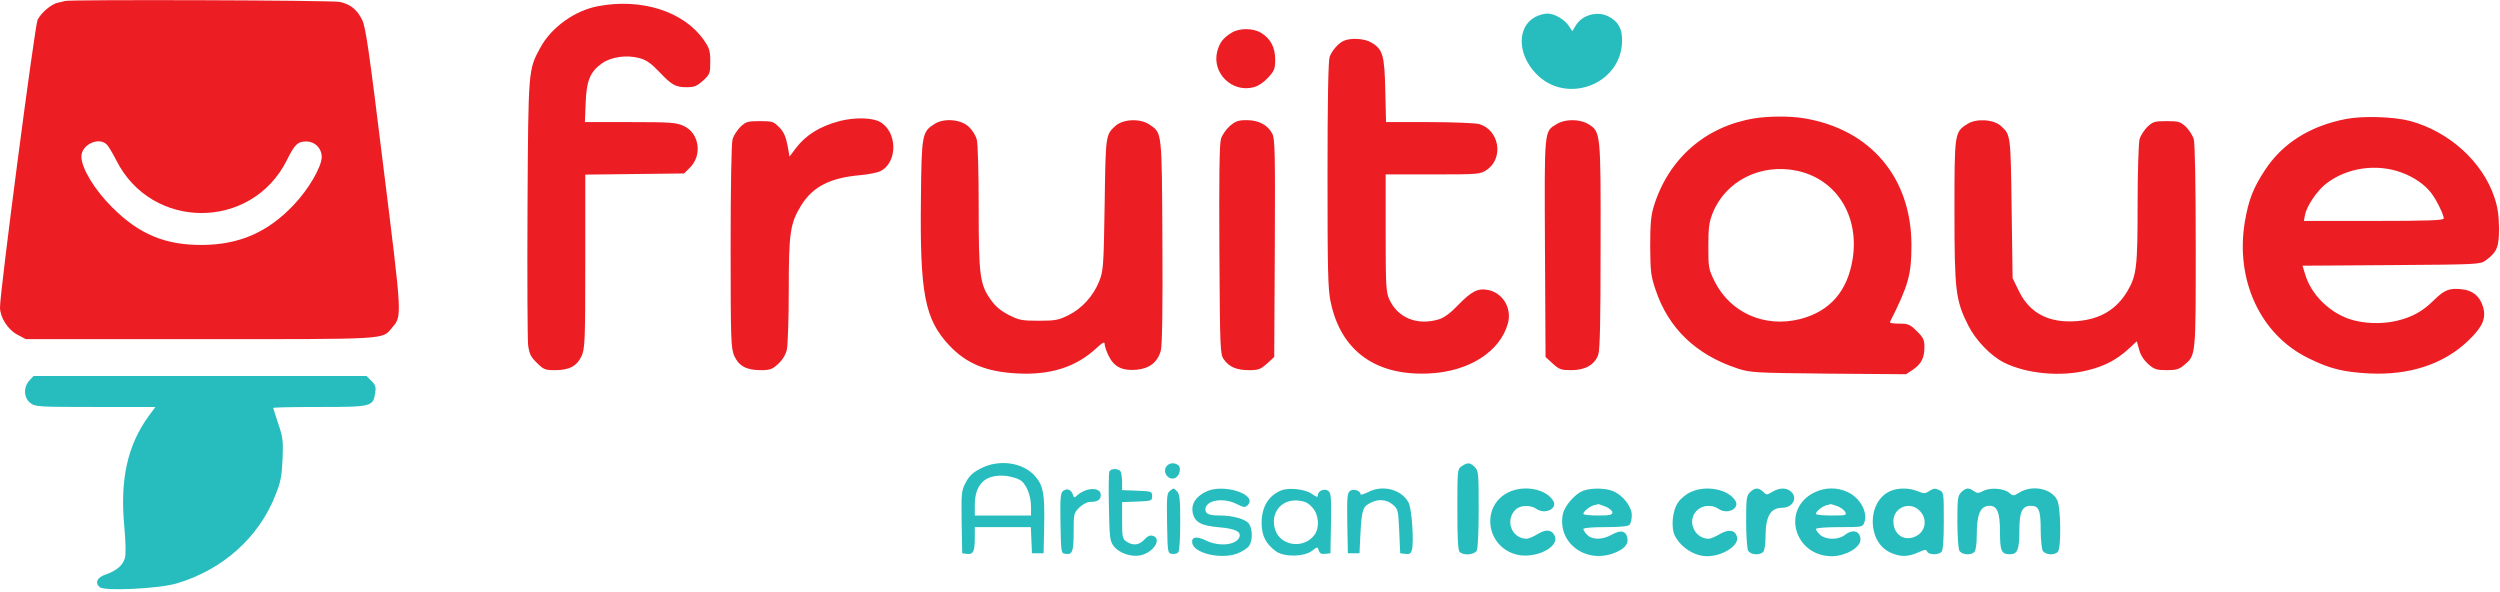
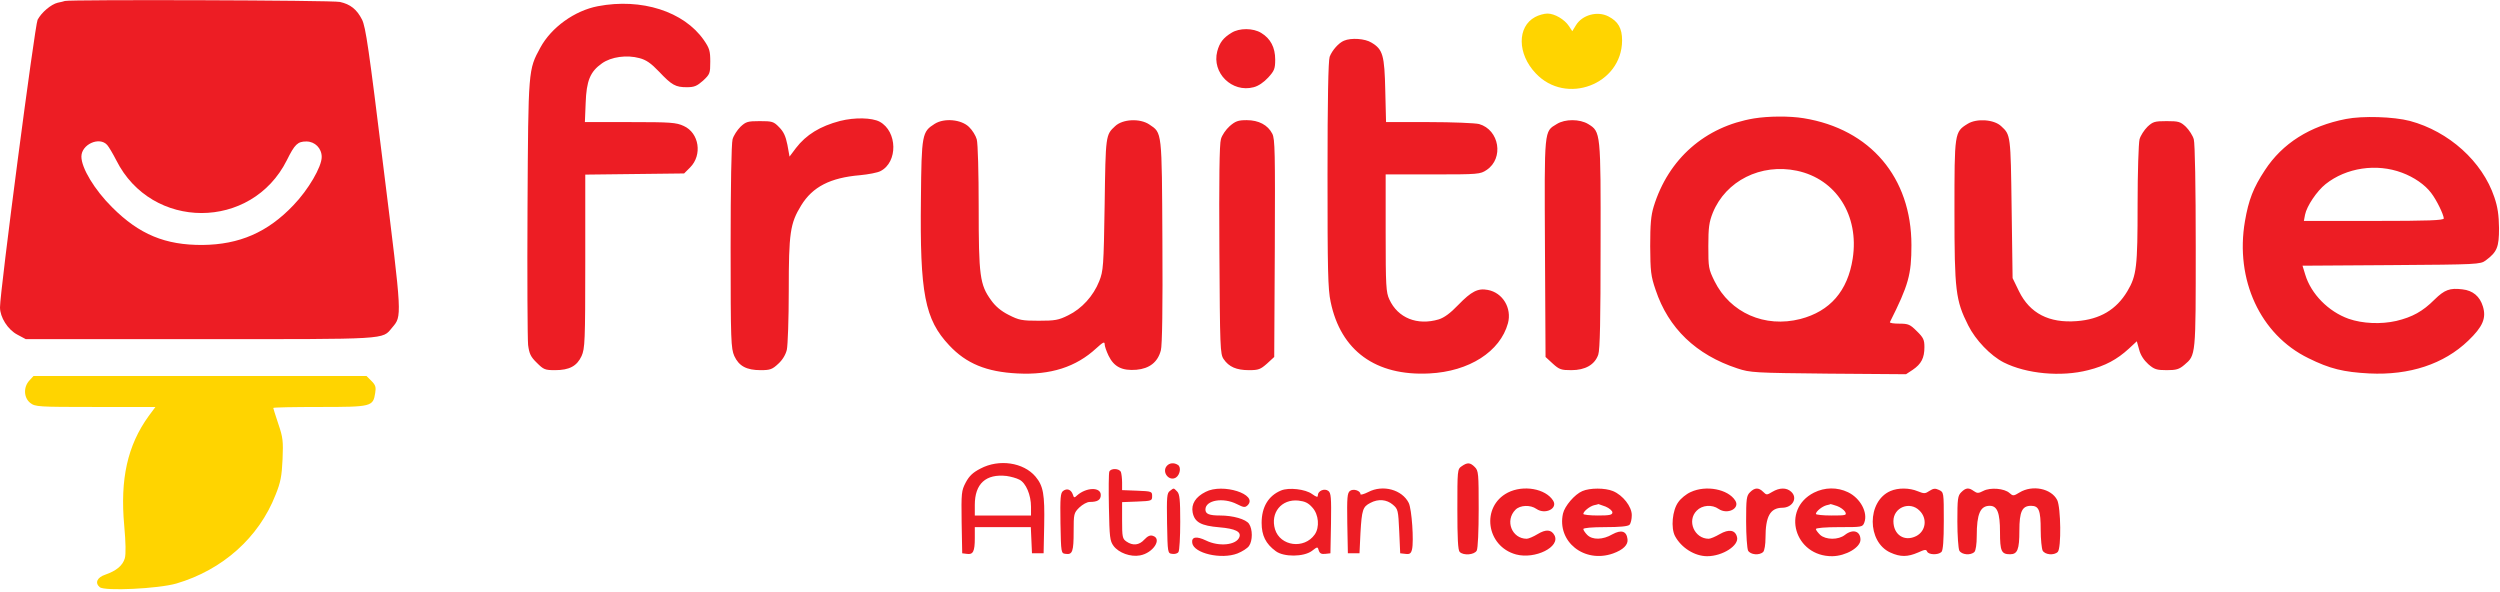
<svg xmlns="http://www.w3.org/2000/svg" viewBox="445 492 1290 305" role="img" aria-label="Fruitique — Artisan Ice Cream">
  <g transform="translate(0,1215) scale(0.1,-0.1)">
    <path fill="#ED1D24" d="M4785 7225 c-5 -2 -22 -6 -37 -9 -34 -8 -84 -50 -104 -88 -14 -27 -194 -1401 -194 -1484 0 -51 40 -115 90 -141 l43 -23 899 0 c982 0 939 -3 991 59 52 62 53 44 -44 824 -76 619 -92 728 -111 766 -27 53 -60 79 -114 91 -35 9 -1395 13 -1419 5z m218 -743 c9 -10 30 -46 47 -79 182 -363 698 -363 880 0 41 83 56 97 101 97 44 0 79 -35 79 -80 0 -51 -69 -169 -146 -249 -133 -140 -279 -203 -469 -205 -192 -1 -326 54 -466 194 -91 90 -159 203 -159 262 0 63 93 105 133 60z" />
    <path fill="#ED1D24" d="M7535 7198 c-120 -23 -240 -109 -297 -214 -62 -115 -62 -106 -66 -824 -2 -360 0 -680 3 -710 6 -45 13 -61 45 -92 35 -35 42 -38 94 -38 74 0 113 21 137 73 17 39 19 72 19 489 l0 447 255 3 255 3 31 31 c64 64 47 178 -33 214 -39 18 -67 20 -276 20 l-234 0 4 98 c4 115 23 162 84 205 48 34 128 45 194 27 34 -9 59 -26 100 -69 67 -71 86 -81 144 -81 39 0 52 6 84 34 35 33 37 37 37 98 0 55 -4 69 -33 111 -103 148 -322 218 -547 175z M10805 7061 c-43 -26 -62 -51 -74 -96 -29 -111 76 -215 188 -185 24 6 52 25 75 50 32 35 36 46 36 93 0 62 -24 108 -72 137 -42 26 -113 26 -153 1z M11385 7020 c-27 -11 -61 -49 -74 -83 -7 -19 -11 -222 -11 -608 0 -489 2 -592 16 -656 52 -253 233 -384 509 -370 206 10 366 113 406 259 21 78 -27 158 -104 172 -51 10 -85 -8 -152 -77 -42 -44 -73 -66 -101 -75 -111 -33 -211 7 -255 103 -17 36 -19 70 -19 343 l0 302 244 0 c236 0 244 1 277 23 90 60 66 207 -39 237 -20 5 -137 10 -259 10 l-221 0 -4 163 c-4 181 -12 212 -71 247 -33 21 -105 26 -142 10z M13501 6619 c-252 -42 -442 -208 -518 -455 -14 -46 -18 -91 -18 -204 1 -130 3 -153 28 -226 66 -198 209 -335 422 -405 67 -22 85 -23 470 -27 l400 -3 35 23 c44 30 60 61 60 117 0 37 -5 49 -39 82 -35 35 -44 39 -91 39 -28 0 -50 3 -48 8 96 191 111 245 111 397 0 349 -212 599 -556 655 -73 12 -181 11 -256 -1z m221 -270 c203 -43 322 -231 288 -453 -26 -168 -117 -272 -270 -312 -184 -47 -362 32 -443 195 -31 63 -32 71 -32 181 0 96 4 124 23 172 67 165 248 256 434 217z M16555 6616 c-186 -36 -328 -126 -418 -264 -60 -91 -84 -153 -103 -263 -52 -302 79 -586 327 -707 111 -55 181 -72 315 -79 207 -10 384 48 510 169 75 72 94 116 76 176 -16 53 -52 83 -106 89 -65 8 -92 -2 -144 -53 -61 -61 -114 -90 -197 -110 -79 -18 -174 -14 -246 11 -104 37 -194 128 -224 228 l-14 46 459 3 c445 3 459 4 486 24 59 44 69 68 69 167 -1 68 -7 109 -24 159 -62 185 -235 340 -436 394 -84 22 -244 27 -330 10z m289 -277 c62 -23 119 -62 151 -105 28 -36 64 -111 65 -131 0 -10 -79 -13 -361 -13 l-361 0 6 32 c9 45 61 122 106 158 107 85 263 108 394 59z M8785 6606 c-103 -27 -175 -71 -228 -140 l-33 -44 -11 61 c-9 45 -20 68 -43 91 -28 29 -36 31 -100 31 -62 0 -71 -3 -99 -29 -17 -17 -36 -46 -41 -65 -6 -22 -10 -244 -10 -556 0 -489 2 -522 19 -562 24 -52 63 -73 136 -73 49 0 60 4 91 33 22 20 38 47 44 72 5 22 10 159 10 305 0 299 7 347 64 440 59 96 150 143 304 156 42 4 90 13 105 21 91 46 88 205 -4 255 -40 21 -128 23 -204 4z M9273 6591 c-65 -41 -68 -53 -71 -386 -6 -490 20 -623 146 -757 88 -94 192 -137 352 -145 171 -9 302 33 407 130 34 31 43 36 43 21 0 -10 9 -36 20 -59 28 -58 70 -79 144 -73 67 6 110 39 126 100 7 24 10 228 8 560 -3 578 -1 561 -68 606 -48 32 -137 28 -176 -9 -49 -45 -49 -47 -54 -404 -5 -322 -7 -343 -28 -396 -30 -76 -90 -142 -160 -176 -50 -25 -68 -28 -153 -28 -86 0 -101 3 -154 30 -40 20 -69 45 -91 76 -58 80 -64 125 -64 479 0 176 -4 331 -10 351 -5 19 -23 48 -40 64 -40 39 -128 47 -177 16z M10795 6579 c-19 -17 -40 -47 -45 -67 -8 -25 -10 -213 -8 -572 3 -506 4 -537 22 -563 27 -40 66 -57 131 -57 49 0 59 4 93 34 l37 34 3 561 c2 494 1 565 -13 591 -23 45 -70 70 -132 70 -44 0 -58 -5 -88 -31z M12483 6590 c-66 -40 -64 -20 -61 -641 l3 -561 37 -34 c34 -31 44 -34 96 -34 72 0 121 28 139 80 9 25 12 181 12 562 1 587 1 588 -64 628 -43 26 -119 27 -162 0z M14603 6591 c-68 -42 -68 -45 -68 -451 0 -410 6 -460 71 -589 38 -76 115 -156 183 -191 117 -59 296 -76 436 -40 88 22 149 55 210 111 l41 38 12 -43 c7 -28 24 -54 47 -75 31 -27 43 -31 95 -31 49 0 64 4 91 27 60 51 59 43 59 610 0 310 -4 532 -10 554 -5 19 -24 48 -41 65 -28 26 -37 29 -99 29 -62 0 -71 -3 -99 -29 -17 -17 -36 -46 -41 -65 -5 -20 -10 -170 -10 -336 0 -323 -5 -367 -53 -448 -57 -95 -141 -145 -261 -154 -143 -11 -242 40 -298 154 l-33 68 -5 360 c-5 379 -5 379 -54 424 -37 35 -127 41 -173 12z" />
-     <path fill="#27BDBE" d="M4602 5267 c-32 -34 -30 -89 4 -116 26 -20 38 -21 336 -21 l310 0 -35 -47 c-109 -151 -148 -325 -126 -565 8 -88 9 -148 3 -169 -11 -37 -43 -64 -100 -84 -43 -14 -56 -43 -29 -65 25 -21 301 -8 395 19 238 70 426 237 512 458 26 64 32 96 36 183 4 94 2 113 -22 183 -14 42 -26 80 -26 82 0 3 108 5 239 5 269 0 276 2 287 72 5 30 2 41 -19 62 l-26 26 -859 0 -859 0 -21 -23z" />
-     <path fill="#27BDBE" d="M12371 7142 c-93 -50 -92 -190 3 -290 156 -167 445 -58 446 169 0 63 -20 98 -70 124 -57 30 -136 8 -168 -45 l-19 -31 -17 26 c-23 35 -74 65 -111 65 -17 0 -46 -8 -64 -18z" />
-     <path fill="#27BDBE" d="M9509 4812 c-39 -20 -58 -38 -76 -72 -22 -42 -23 -53 -21 -205 l3 -160 24 -3 c32 -5 41 12 41 81 l0 57 145 0 144 0 3 -67 3 -68 30 0 30 0 3 145 c3 159 -4 202 -45 251 -62 73 -188 92 -284 41z m201 -57 c34 -17 60 -79 60 -140 l0 -45 -145 0 -145 0 0 55 c0 109 57 161 164 149 21 -3 51 -11 66 -19z M10470 4825 c-26 -32 13 -81 48 -59 21 14 28 54 10 65 -20 13 -44 11 -58 -6z M11992 4824 c-22 -15 -22 -20 -22 -223 0 -148 3 -210 12 -219 20 -20 76 -15 88 7 6 12 10 100 10 215 0 183 -1 197 -20 216 -24 24 -38 25 -68 4z M10174 4796 c-3 -8 -4 -91 -2 -184 3 -155 5 -173 24 -199 27 -36 88 -58 136 -49 68 12 116 86 67 101 -14 5 -27 -1 -44 -19 -27 -30 -60 -33 -93 -10 -20 14 -22 23 -22 109 l0 94 78 3 c75 3 77 4 77 28 0 24 -2 25 -77 28 l-78 3 0 39 c0 21 -3 45 -6 54 -8 20 -53 21 -60 2z M9936 4697 c-14 -10 -16 -34 -14 -167 3 -155 3 -155 27 -158 35 -5 41 12 41 116 0 90 1 95 29 123 17 16 40 29 54 29 40 0 57 10 57 36 0 42 -74 40 -122 -2 -14 -14 -17 -13 -22 4 -9 26 -30 34 -50 19z M10487 4697 c-16 -11 -17 -30 -15 -167 3 -155 3 -155 27 -158 13 -2 28 2 32 10 5 7 9 77 9 155 0 115 -3 144 -16 157 -19 19 -16 19 -37 3z M10671 4692 c-52 -26 -75 -63 -67 -106 10 -51 43 -69 139 -77 82 -7 113 -23 102 -51 -16 -41 -105 -50 -172 -17 -50 24 -76 19 -71 -13 8 -53 149 -86 233 -54 25 10 52 27 60 39 19 27 19 86 0 114 -16 24 -83 43 -149 43 -57 0 -76 8 -76 31 0 48 91 64 162 28 36 -18 42 -19 56 -6 55 56 -129 115 -217 69z M11060 4699 c-65 -27 -100 -85 -100 -167 0 -65 21 -108 73 -146 41 -31 144 -30 186 1 30 23 30 23 36 2 5 -15 14 -19 33 -17 l27 3 3 155 c2 135 0 156 -14 167 -20 15 -54 0 -54 -23 0 -11 -6 -10 -30 7 -34 25 -120 35 -160 18z m162 -88 c33 -36 38 -102 12 -139 -54 -77 -178 -61 -205 27 -25 85 33 157 121 148 34 -4 51 -12 72 -36z M11416 4697 c-14 -11 -16 -32 -14 -167 l3 -155 30 0 30 0 5 105 c7 120 12 135 51 155 41 22 84 18 116 -9 27 -23 28 -29 33 -138 l5 -113 27 -3 c22 -3 29 2 34 23 10 42 -1 208 -17 240 -34 68 -133 96 -209 56 -22 -11 -40 -16 -40 -11 0 18 -36 30 -54 17z M12230 4688 c-139 -72 -112 -277 43 -319 98 -26 230 39 198 99 -16 30 -44 32 -87 6 -21 -13 -47 -24 -56 -24 -77 0 -114 94 -58 150 24 24 77 26 108 4 45 -31 112 2 86 43 -39 62 -154 82 -234 41z M12615 4696 c-40 -17 -91 -77 -100 -116 -32 -145 110 -258 258 -206 53 19 79 45 75 74 -5 42 -32 50 -78 25 -49 -29 -103 -30 -130 -3 -11 11 -20 25 -20 30 0 6 44 10 113 10 75 0 117 4 125 12 7 7 12 29 12 50 0 44 -46 103 -97 124 -41 17 -119 17 -158 0z m120 -80 c19 -8 35 -22 35 -30 0 -13 -14 -16 -75 -16 -41 0 -75 4 -75 8 0 13 32 39 55 45 11 2 21 5 23 6 1 0 18 -6 37 -13z M13174 4691 c-23 -10 -52 -34 -64 -52 -31 -42 -39 -133 -17 -175 32 -60 101 -104 166 -104 80 0 166 56 154 99 -9 37 -42 42 -89 15 -22 -13 -48 -24 -57 -24 -74 0 -114 93 -62 145 28 29 79 33 113 9 45 -31 112 2 86 43 -37 59 -151 81 -230 44z M13480 4690 c-18 -18 -20 -33 -20 -151 0 -72 5 -139 10 -150 12 -22 59 -26 78 -7 7 7 12 39 12 73 0 110 24 154 86 155 54 0 82 51 46 83 -24 22 -60 21 -97 -1 -28 -17 -30 -17 -47 0 -23 23 -43 23 -68 -2z M13810 4688 c-171 -87 -100 -330 95 -328 69 1 145 45 145 85 0 45 -39 57 -80 25 -34 -27 -99 -26 -128 0 -12 12 -22 25 -22 30 0 6 50 10 120 10 118 0 121 0 130 24 19 51 -20 125 -84 156 -56 27 -120 26 -176 -2z m119 -69 c17 -6 36 -20 42 -30 9 -18 5 -19 -71 -19 -44 0 -80 4 -80 8 0 13 32 39 55 45 11 2 20 5 21 6 1 0 15 -4 33 -10z M14204 4696 c-121 -53 -121 -262 0 -317 52 -24 90 -23 143 0 35 16 42 17 47 5 7 -17 57 -19 74 -2 8 8 12 58 12 160 0 148 0 148 -25 160 -19 9 -29 8 -49 -5 -22 -15 -28 -15 -60 -2 -43 18 -101 19 -142 1z m151 -101 c41 -40 33 -105 -17 -131 -61 -31 -118 6 -118 77 0 71 85 105 135 54z M14570 4690 c-18 -18 -20 -33 -20 -151 0 -72 5 -139 10 -150 12 -22 59 -26 78 -7 7 7 12 41 12 83 0 113 18 155 67 155 39 0 53 -36 53 -135 0 -99 7 -115 52 -115 38 0 48 24 48 122 0 98 14 128 60 128 41 0 50 -23 50 -125 0 -47 5 -95 10 -106 12 -22 59 -26 78 -7 19 19 16 231 -3 268 -31 60 -128 79 -194 39 -31 -19 -34 -19 -52 -3 -26 24 -99 30 -135 11 -25 -13 -32 -13 -49 -1 -26 19 -41 18 -65 -6z" />
+     <path fill="#FFD400" d="M4602 5267 c-32 -34 -30 -89 4 -116 26 -20 38 -21 336 -21 l310 0 -35 -47 c-109 -151 -148 -325 -126 -565 8 -88 9 -148 3 -169 -11 -37 -43 -64 -100 -84 -43 -14 -56 -43 -29 -65 25 -21 301 -8 395 19 238 70 426 237 512 458 26 64 32 96 36 183 4 94 2 113 -22 183 -14 42 -26 80 -26 82 0 3 108 5 239 5 269 0 276 2 287 72 5 30 2 41 -19 62 l-26 26 -859 0 -859 0 -21 -23z" />
+     <path fill="#FFD400" d="M12371 7142 c-93 -50 -92 -190 3 -290 156 -167 445 -58 446 169 0 63 -20 98 -70 124 -57 30 -136 8 -168 -45 l-19 -31 -17 26 c-23 35 -74 65 -111 65 -17 0 -46 -8 -64 -18z" />
+     <path fill="#ED1D24" d="M9509 4812 c-39 -20 -58 -38 -76 -72 -22 -42 -23 -53 -21 -205 l3 -160 24 -3 c32 -5 41 12 41 81 l0 57 145 0 144 0 3 -67 3 -68 30 0 30 0 3 145 c3 159 -4 202 -45 251 -62 73 -188 92 -284 41z m201 -57 c34 -17 60 -79 60 -140 l0 -45 -145 0 -145 0 0 55 c0 109 57 161 164 149 21 -3 51 -11 66 -19z M10470 4825 c-26 -32 13 -81 48 -59 21 14 28 54 10 65 -20 13 -44 11 -58 -6z M11992 4824 c-22 -15 -22 -20 -22 -223 0 -148 3 -210 12 -219 20 -20 76 -15 88 7 6 12 10 100 10 215 0 183 -1 197 -20 216 -24 24 -38 25 -68 4z M10174 4796 c-3 -8 -4 -91 -2 -184 3 -155 5 -173 24 -199 27 -36 88 -58 136 -49 68 12 116 86 67 101 -14 5 -27 -1 -44 -19 -27 -30 -60 -33 -93 -10 -20 14 -22 23 -22 109 l0 94 78 3 c75 3 77 4 77 28 0 24 -2 25 -77 28 l-78 3 0 39 c0 21 -3 45 -6 54 -8 20 -53 21 -60 2z M9936 4697 c-14 -10 -16 -34 -14 -167 3 -155 3 -155 27 -158 35 -5 41 12 41 116 0 90 1 95 29 123 17 16 40 29 54 29 40 0 57 10 57 36 0 42 -74 40 -122 -2 -14 -14 -17 -13 -22 4 -9 26 -30 34 -50 19z M10487 4697 c-16 -11 -17 -30 -15 -167 3 -155 3 -155 27 -158 13 -2 28 2 32 10 5 7 9 77 9 155 0 115 -3 144 -16 157 -19 19 -16 19 -37 3z M10671 4692 c-52 -26 -75 -63 -67 -106 10 -51 43 -69 139 -77 82 -7 113 -23 102 -51 -16 -41 -105 -50 -172 -17 -50 24 -76 19 -71 -13 8 -53 149 -86 233 -54 25 10 52 27 60 39 19 27 19 86 0 114 -16 24 -83 43 -149 43 -57 0 -76 8 -76 31 0 48 91 64 162 28 36 -18 42 -19 56 -6 55 56 -129 115 -217 69z M11060 4699 c-65 -27 -100 -85 -100 -167 0 -65 21 -108 73 -146 41 -31 144 -30 186 1 30 23 30 23 36 2 5 -15 14 -19 33 -17 l27 3 3 155 c2 135 0 156 -14 167 -20 15 -54 0 -54 -23 0 -11 -6 -10 -30 7 -34 25 -120 35 -160 18z m162 -88 c33 -36 38 -102 12 -139 -54 -77 -178 -61 -205 27 -25 85 33 157 121 148 34 -4 51 -12 72 -36z M11416 4697 c-14 -11 -16 -32 -14 -167 l3 -155 30 0 30 0 5 105 c7 120 12 135 51 155 41 22 84 18 116 -9 27 -23 28 -29 33 -138 l5 -113 27 -3 c22 -3 29 2 34 23 10 42 -1 208 -17 240 -34 68 -133 96 -209 56 -22 -11 -40 -16 -40 -11 0 18 -36 30 -54 17z M12230 4688 c-139 -72 -112 -277 43 -319 98 -26 230 39 198 99 -16 30 -44 32 -87 6 -21 -13 -47 -24 -56 -24 -77 0 -114 94 -58 150 24 24 77 26 108 4 45 -31 112 2 86 43 -39 62 -154 82 -234 41z M12615 4696 c-40 -17 -91 -77 -100 -116 -32 -145 110 -258 258 -206 53 19 79 45 75 74 -5 42 -32 50 -78 25 -49 -29 -103 -30 -130 -3 -11 11 -20 25 -20 30 0 6 44 10 113 10 75 0 117 4 125 12 7 7 12 29 12 50 0 44 -46 103 -97 124 -41 17 -119 17 -158 0z m120 -80 c19 -8 35 -22 35 -30 0 -13 -14 -16 -75 -16 -41 0 -75 4 -75 8 0 13 32 39 55 45 11 2 21 5 23 6 1 0 18 -6 37 -13z M13174 4691 c-23 -10 -52 -34 -64 -52 -31 -42 -39 -133 -17 -175 32 -60 101 -104 166 -104 80 0 166 56 154 99 -9 37 -42 42 -89 15 -22 -13 -48 -24 -57 -24 -74 0 -114 93 -62 145 28 29 79 33 113 9 45 -31 112 2 86 43 -37 59 -151 81 -230 44z M13480 4690 c-18 -18 -20 -33 -20 -151 0 -72 5 -139 10 -150 12 -22 59 -26 78 -7 7 7 12 39 12 73 0 110 24 154 86 155 54 0 82 51 46 83 -24 22 -60 21 -97 -1 -28 -17 -30 -17 -47 0 -23 23 -43 23 -68 -2z M13810 4688 c-171 -87 -100 -330 95 -328 69 1 145 45 145 85 0 45 -39 57 -80 25 -34 -27 -99 -26 -128 0 -12 12 -22 25 -22 30 0 6 50 10 120 10 118 0 121 0 130 24 19 51 -20 125 -84 156 -56 27 -120 26 -176 -2z m119 -69 c17 -6 36 -20 42 -30 9 -18 5 -19 -71 -19 -44 0 -80 4 -80 8 0 13 32 39 55 45 11 2 20 5 21 6 1 0 15 -4 33 -10z M14204 4696 c-121 -53 -121 -262 0 -317 52 -24 90 -23 143 0 35 16 42 17 47 5 7 -17 57 -19 74 -2 8 8 12 58 12 160 0 148 0 148 -25 160 -19 9 -29 8 -49 -5 -22 -15 -28 -15 -60 -2 -43 18 -101 19 -142 1z m151 -101 c41 -40 33 -105 -17 -131 -61 -31 -118 6 -118 77 0 71 85 105 135 54z M14570 4690 c-18 -18 -20 -33 -20 -151 0 -72 5 -139 10 -150 12 -22 59 -26 78 -7 7 7 12 41 12 83 0 113 18 155 67 155 39 0 53 -36 53 -135 0 -99 7 -115 52 -115 38 0 48 24 48 122 0 98 14 128 60 128 41 0 50 -23 50 -125 0 -47 5 -95 10 -106 12 -22 59 -26 78 -7 19 19 16 231 -3 268 -31 60 -128 79 -194 39 -31 -19 -34 -19 -52 -3 -26 24 -99 30 -135 11 -25 -13 -32 -13 -49 -1 -26 19 -41 18 -65 -6z" />
  </g>
</svg>
